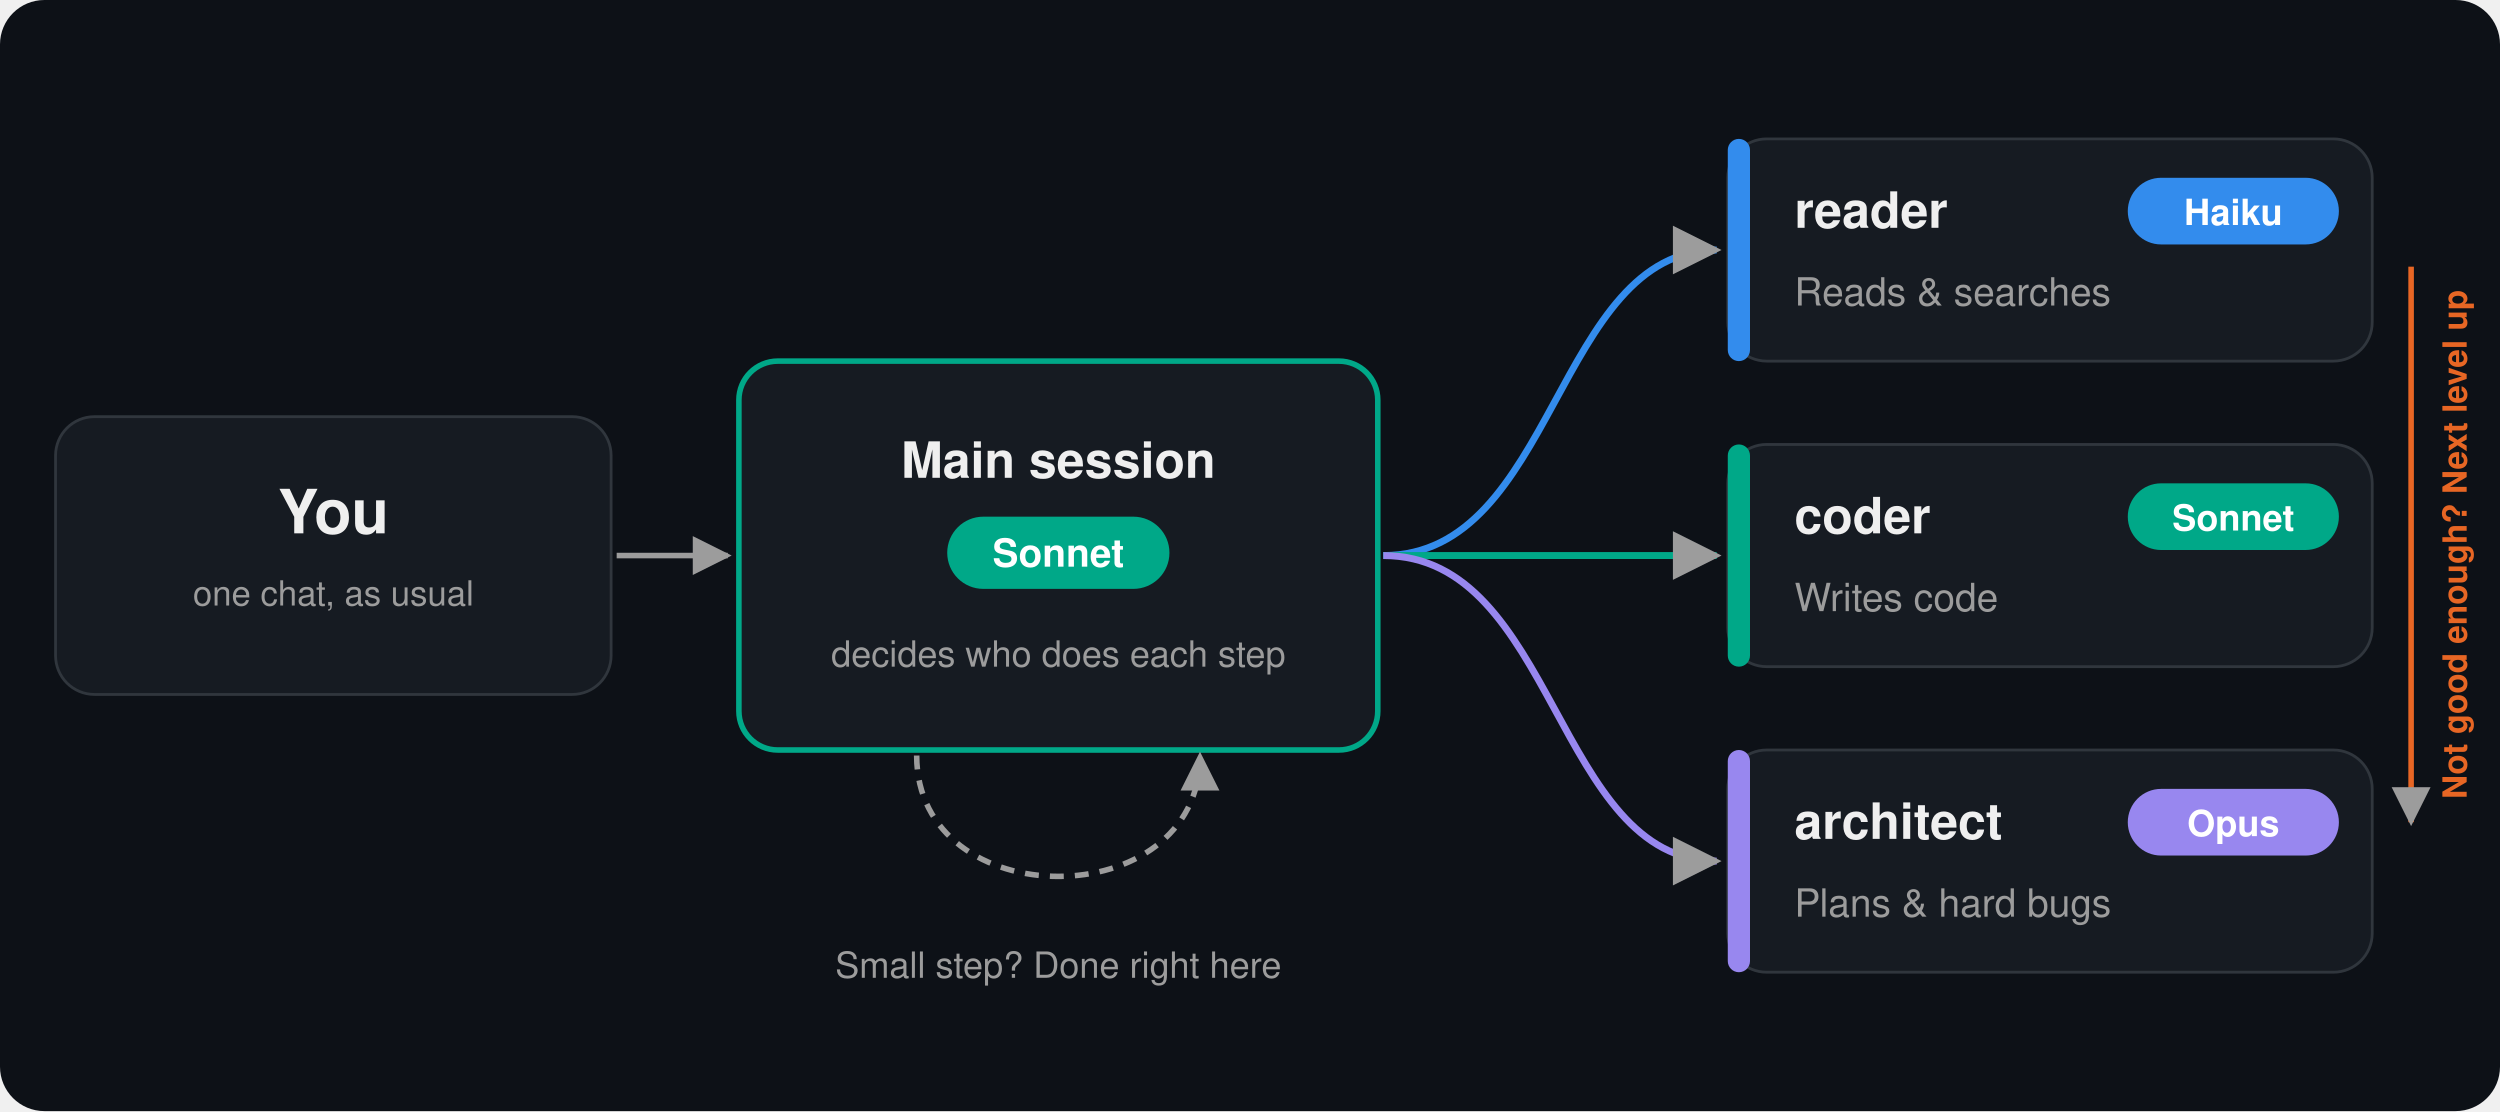
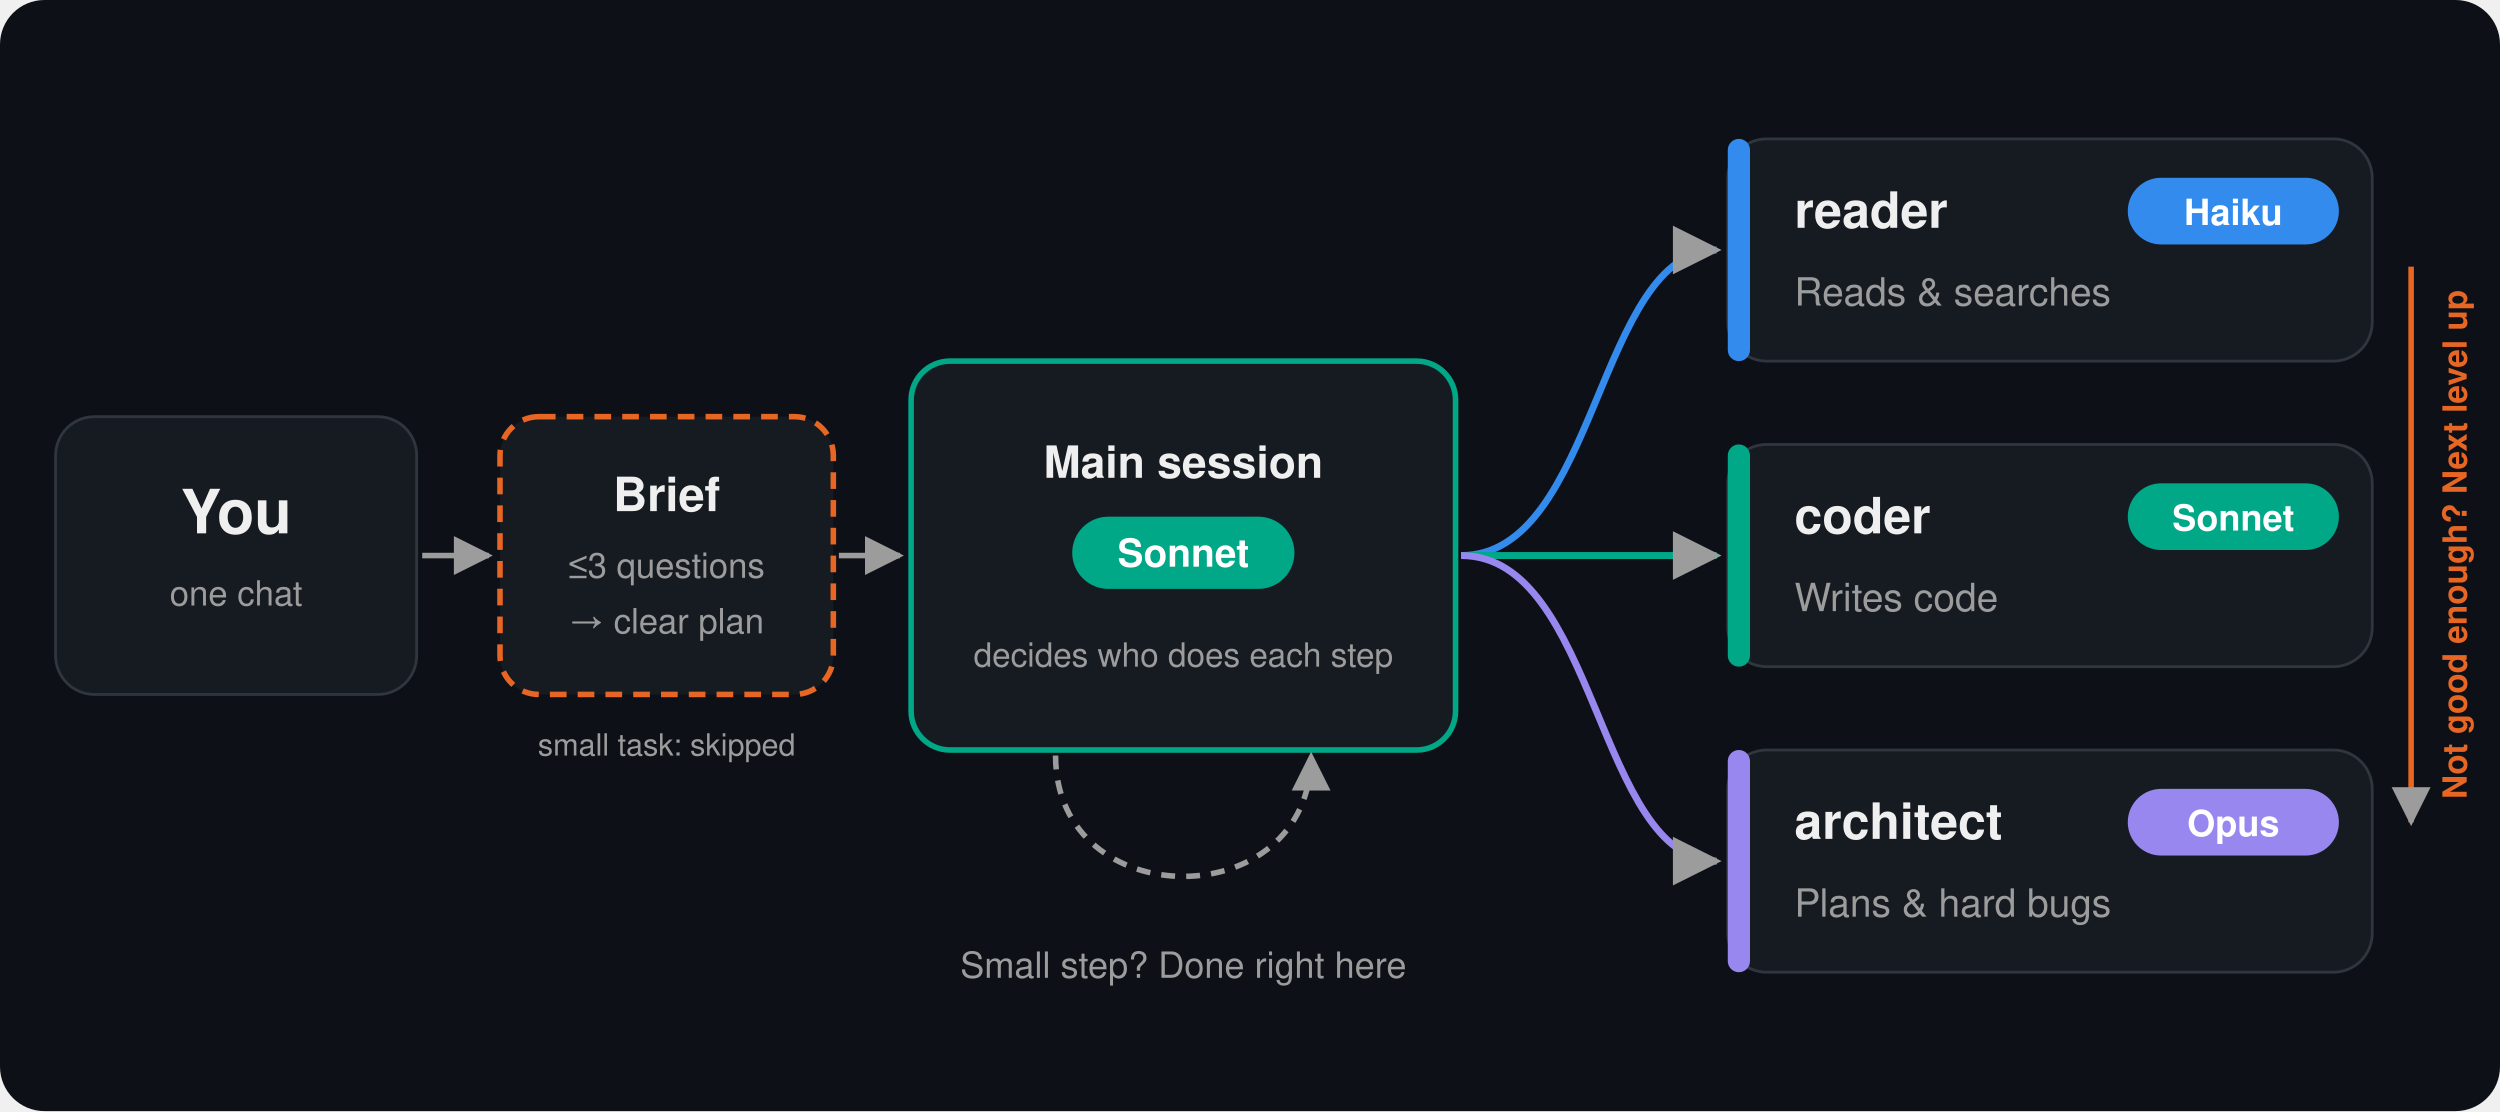
<svg xmlns="http://www.w3.org/2000/svg" width="900" height="400" viewBox="0 0 900 400" font-family="-apple-system,BlinkMacSystemFont,Segoe UI,Helvetica,Arial,sans-serif" role="img" aria-label="How model-router routes work">
  <defs>
    <marker id="a" viewBox="0 0 10 10" refX="9" refY="5" markerWidth="7" markerHeight="7" orient="auto-start-reverse">
      <path d="M0,0 L10,5 L0,10 z" fill="#9c9c9c" />
    </marker>
  </defs>
  <rect width="900" height="400" rx="16" fill="#0d1117" />
-   <rect x="20" y="150" width="200" height="100" rx="14" fill="#161b22" stroke="#30363d" />
-   <text x="120" y="192" font-size="22" font-weight="700" fill="#efefef" text-anchor="middle">You</text>
-   <text x="120" y="218" font-size="12.5" font-weight="400" fill="#9c9c9c" text-anchor="middle">one chat, as usual</text>
-   <line x1="222" y1="200" x2="262" y2="200" stroke="#9c9c9c" stroke-width="2" marker-end="url(#a)" />
-   <rect x="266" y="130" width="230" height="140" rx="14" fill="#161b22" stroke="#00a888" stroke-width="2" />
-   <text x="381" y="172" font-size="18" font-weight="700" fill="#efefef" text-anchor="middle">Main session</text>
-   <rect x="341" y="186" width="80" height="26" rx="13.0" fill="#00a888" />
-   <text x="381" y="204" font-size="14" font-weight="600" fill="#ffffff" text-anchor="middle">Sonnet</text>
-   <text x="381" y="240" font-size="13" font-weight="400" fill="#9c9c9c" text-anchor="middle">decides who does each step</text>
-   <path d="M330,272 C330,330 432,330 432,272" fill="none" stroke="#9c9c9c" stroke-width="2" stroke-dasharray="5 4" marker-end="url(#a)" />
-   <text x="381" y="352" font-size="13" font-weight="400" fill="#9c9c9c" text-anchor="middle">Small step? Done right here</text>
-   <path d="M498,200 C560,200 560,90 618,90" fill="none" stroke="#338ced" stroke-width="2.5" marker-end="url(#a)" />
+   <rect x="20" y="150" width="130" height="100" rx="14" fill="#161b22" stroke="#30363d" />
+   <text x="85" y="192" font-size="22" font-weight="700" fill="#efefef" text-anchor="middle">You</text>
+   <text x="85" y="218" font-size="12.5" font-weight="400" fill="#9c9c9c" text-anchor="middle">one chat</text>
+   <line x1="152" y1="200" x2="176" y2="200" stroke="#9c9c9c" stroke-width="2" marker-end="url(#a)" />
+   <rect x="180" y="150" width="120" height="100" rx="14" fill="#161b22" stroke="#e76624" stroke-width="2" stroke-dasharray="6 4" />
+   <text x="240" y="184" font-size="17" font-weight="700" fill="#efefef" text-anchor="middle">Brief</text>
+   <text x="240" y="208" font-size="12.5" font-weight="400" fill="#9c9c9c" text-anchor="middle">≤3 questions</text>
+   <text x="240" y="228" font-size="12.5" font-weight="400" fill="#9c9c9c" text-anchor="middle">→ clear plan</text>
+   <text x="240" y="272" font-size="11" font-weight="400" fill="#9c9c9c" text-anchor="middle">small task: skipped</text>
+   <line x1="302" y1="200" x2="324" y2="200" stroke="#9c9c9c" stroke-width="2" marker-end="url(#a)" />
+   <rect x="328" y="130" width="196" height="140" rx="14" fill="#161b22" stroke="#00a888" stroke-width="2" />
+   <text x="426" y="172" font-size="16" font-weight="700" fill="#efefef" text-anchor="middle">Main session</text>
+   <rect x="386" y="186" width="80" height="26" rx="13.0" fill="#00a888" />
+   <text x="426" y="204" font-size="14" font-weight="600" fill="#ffffff" text-anchor="middle">Sonnet</text>
+   <text x="426" y="240" font-size="12" font-weight="400" fill="#9c9c9c" text-anchor="middle">decides who does each step</text>
+   <path d="M380,272 C380,330 472,330 472,272" fill="none" stroke="#9c9c9c" stroke-width="2" stroke-dasharray="5 4" marker-end="url(#a)" />
+   <text x="426" y="352" font-size="13" font-weight="400" fill="#9c9c9c" text-anchor="middle">Small step? Done right here</text>
+   <path d="M526,200 C575,200 575,90 618,90" fill="none" stroke="#338ced" stroke-width="2.5" marker-end="url(#a)" />
  <rect x="622" y="50" width="232" height="80" rx="14" fill="#161b22" stroke="#30363d" />
  <rect x="622" y="50" width="8" height="80" rx="4" fill="#338ced" />
  <text x="646" y="82" font-size="18" font-weight="700" fill="#efefef" text-anchor="start">reader</text>
  <rect x="766" y="64" width="76" height="24" rx="12.0" fill="#338ced" />
  <text x="804" y="81" font-size="13" font-weight="600" fill="#ffffff" text-anchor="middle">Haiku</text>
  <text x="646" y="110" font-size="14" font-weight="400" fill="#9c9c9c" text-anchor="start">Reads &amp; searches</text>
-   <path d="M498,200 C560,200 560,200 618,200" fill="none" stroke="#00a888" stroke-width="2.5" marker-end="url(#a)" />
+   <path d="M526,200 C575,200 575,200 618,200" fill="none" stroke="#00a888" stroke-width="2.5" marker-end="url(#a)" />
  <rect x="622" y="160" width="232" height="80" rx="14" fill="#161b22" stroke="#30363d" />
  <rect x="622" y="160" width="8" height="80" rx="4" fill="#00a888" />
  <text x="646" y="192" font-size="18" font-weight="700" fill="#efefef" text-anchor="start">coder</text>
  <rect x="766" y="174" width="76" height="24" rx="12.0" fill="#00a888" />
  <text x="804" y="191" font-size="13" font-weight="600" fill="#ffffff" text-anchor="middle">Sonnet</text>
  <text x="646" y="220" font-size="14" font-weight="400" fill="#9c9c9c" text-anchor="start">Writes code</text>
-   <path d="M498,200 C560,200 560,310 618,310" fill="none" stroke="#9887ef" stroke-width="2.5" marker-end="url(#a)" />
+   <path d="M526,200 C575,200 575,310 618,310" fill="none" stroke="#9887ef" stroke-width="2.5" marker-end="url(#a)" />
  <rect x="622" y="270" width="232" height="80" rx="14" fill="#161b22" stroke="#30363d" />
  <rect x="622" y="270" width="8" height="80" rx="4" fill="#9887ef" />
  <text x="646" y="302" font-size="18" font-weight="700" fill="#efefef" text-anchor="start">architect</text>
  <rect x="766" y="284" width="76" height="24" rx="12.0" fill="#9887ef" />
  <text x="804" y="301" font-size="13" font-weight="600" fill="#ffffff" text-anchor="middle">Opus</text>
  <text x="646" y="330" font-size="14" font-weight="400" fill="#9c9c9c" text-anchor="start">Plans &amp; hard bugs</text>
  <line x1="868" y1="96" x2="868" y2="296" stroke="#e76624" stroke-width="2" marker-end="url(#a)" />
  <text x="0" y="0" font-size="12" fill="#e76624" text-anchor="middle" transform="translate(888,196) rotate(-90)" font-weight="600">Not good enough? Next level up</text>
</svg>
